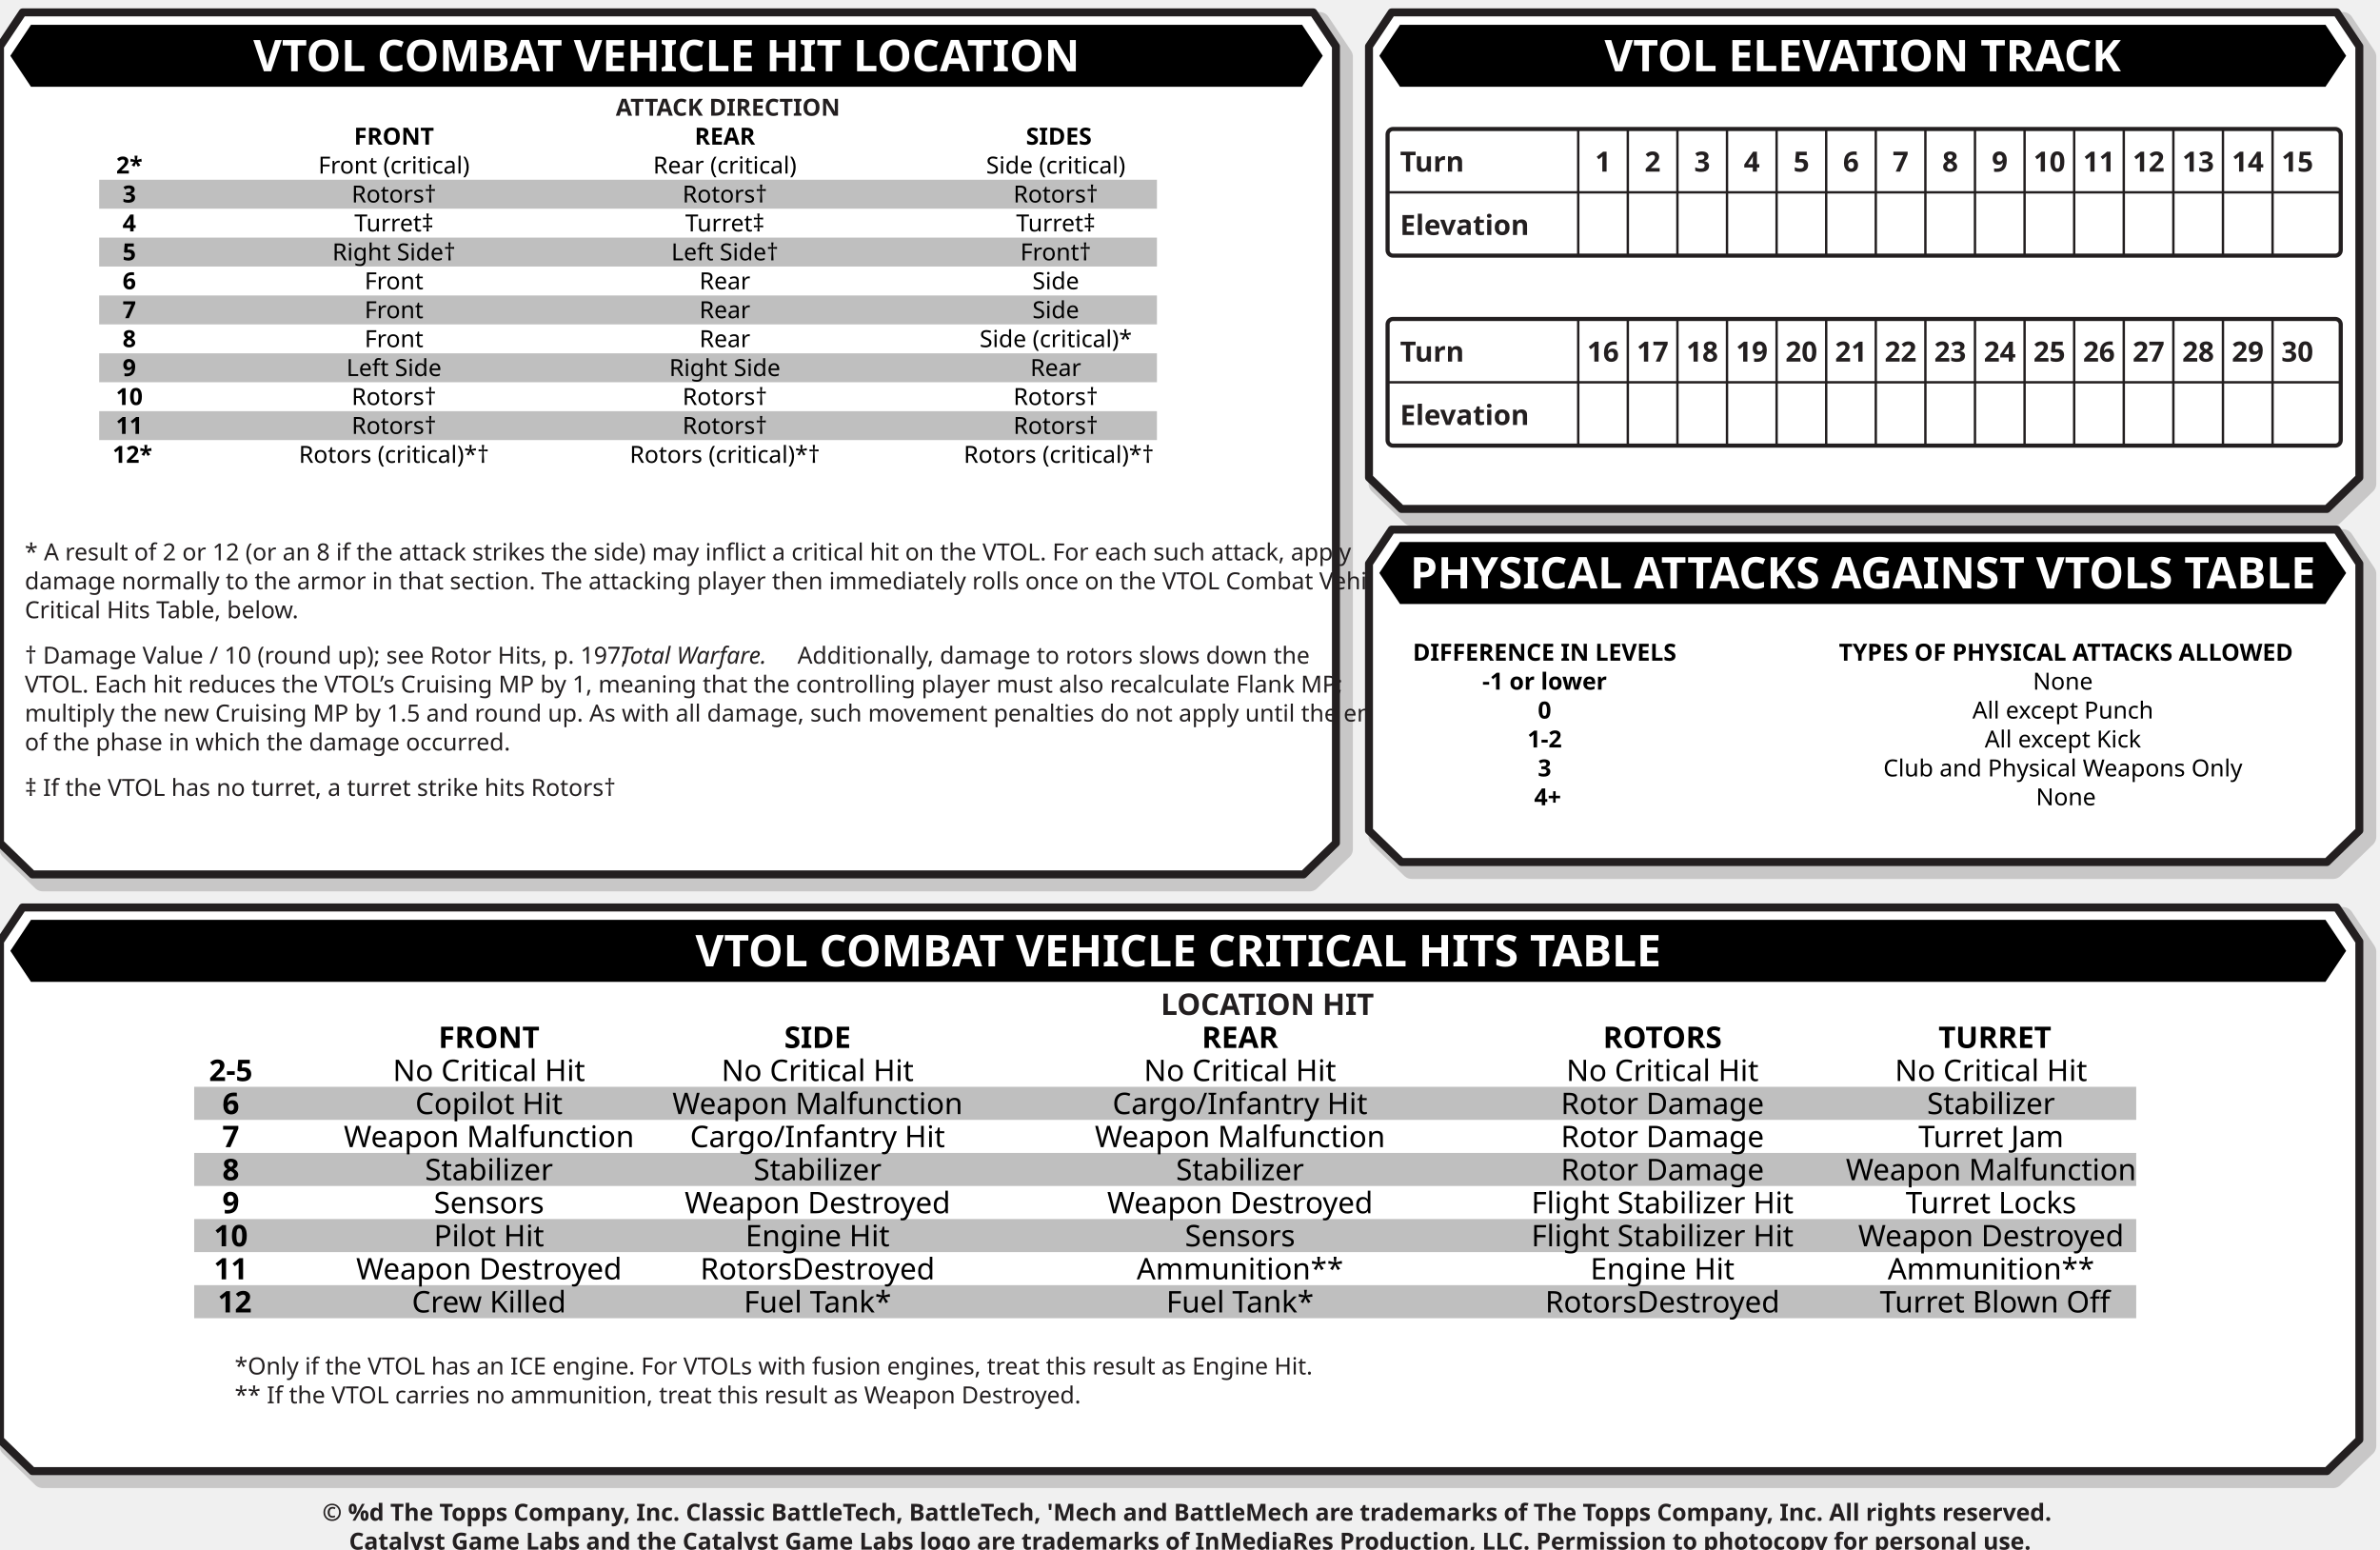
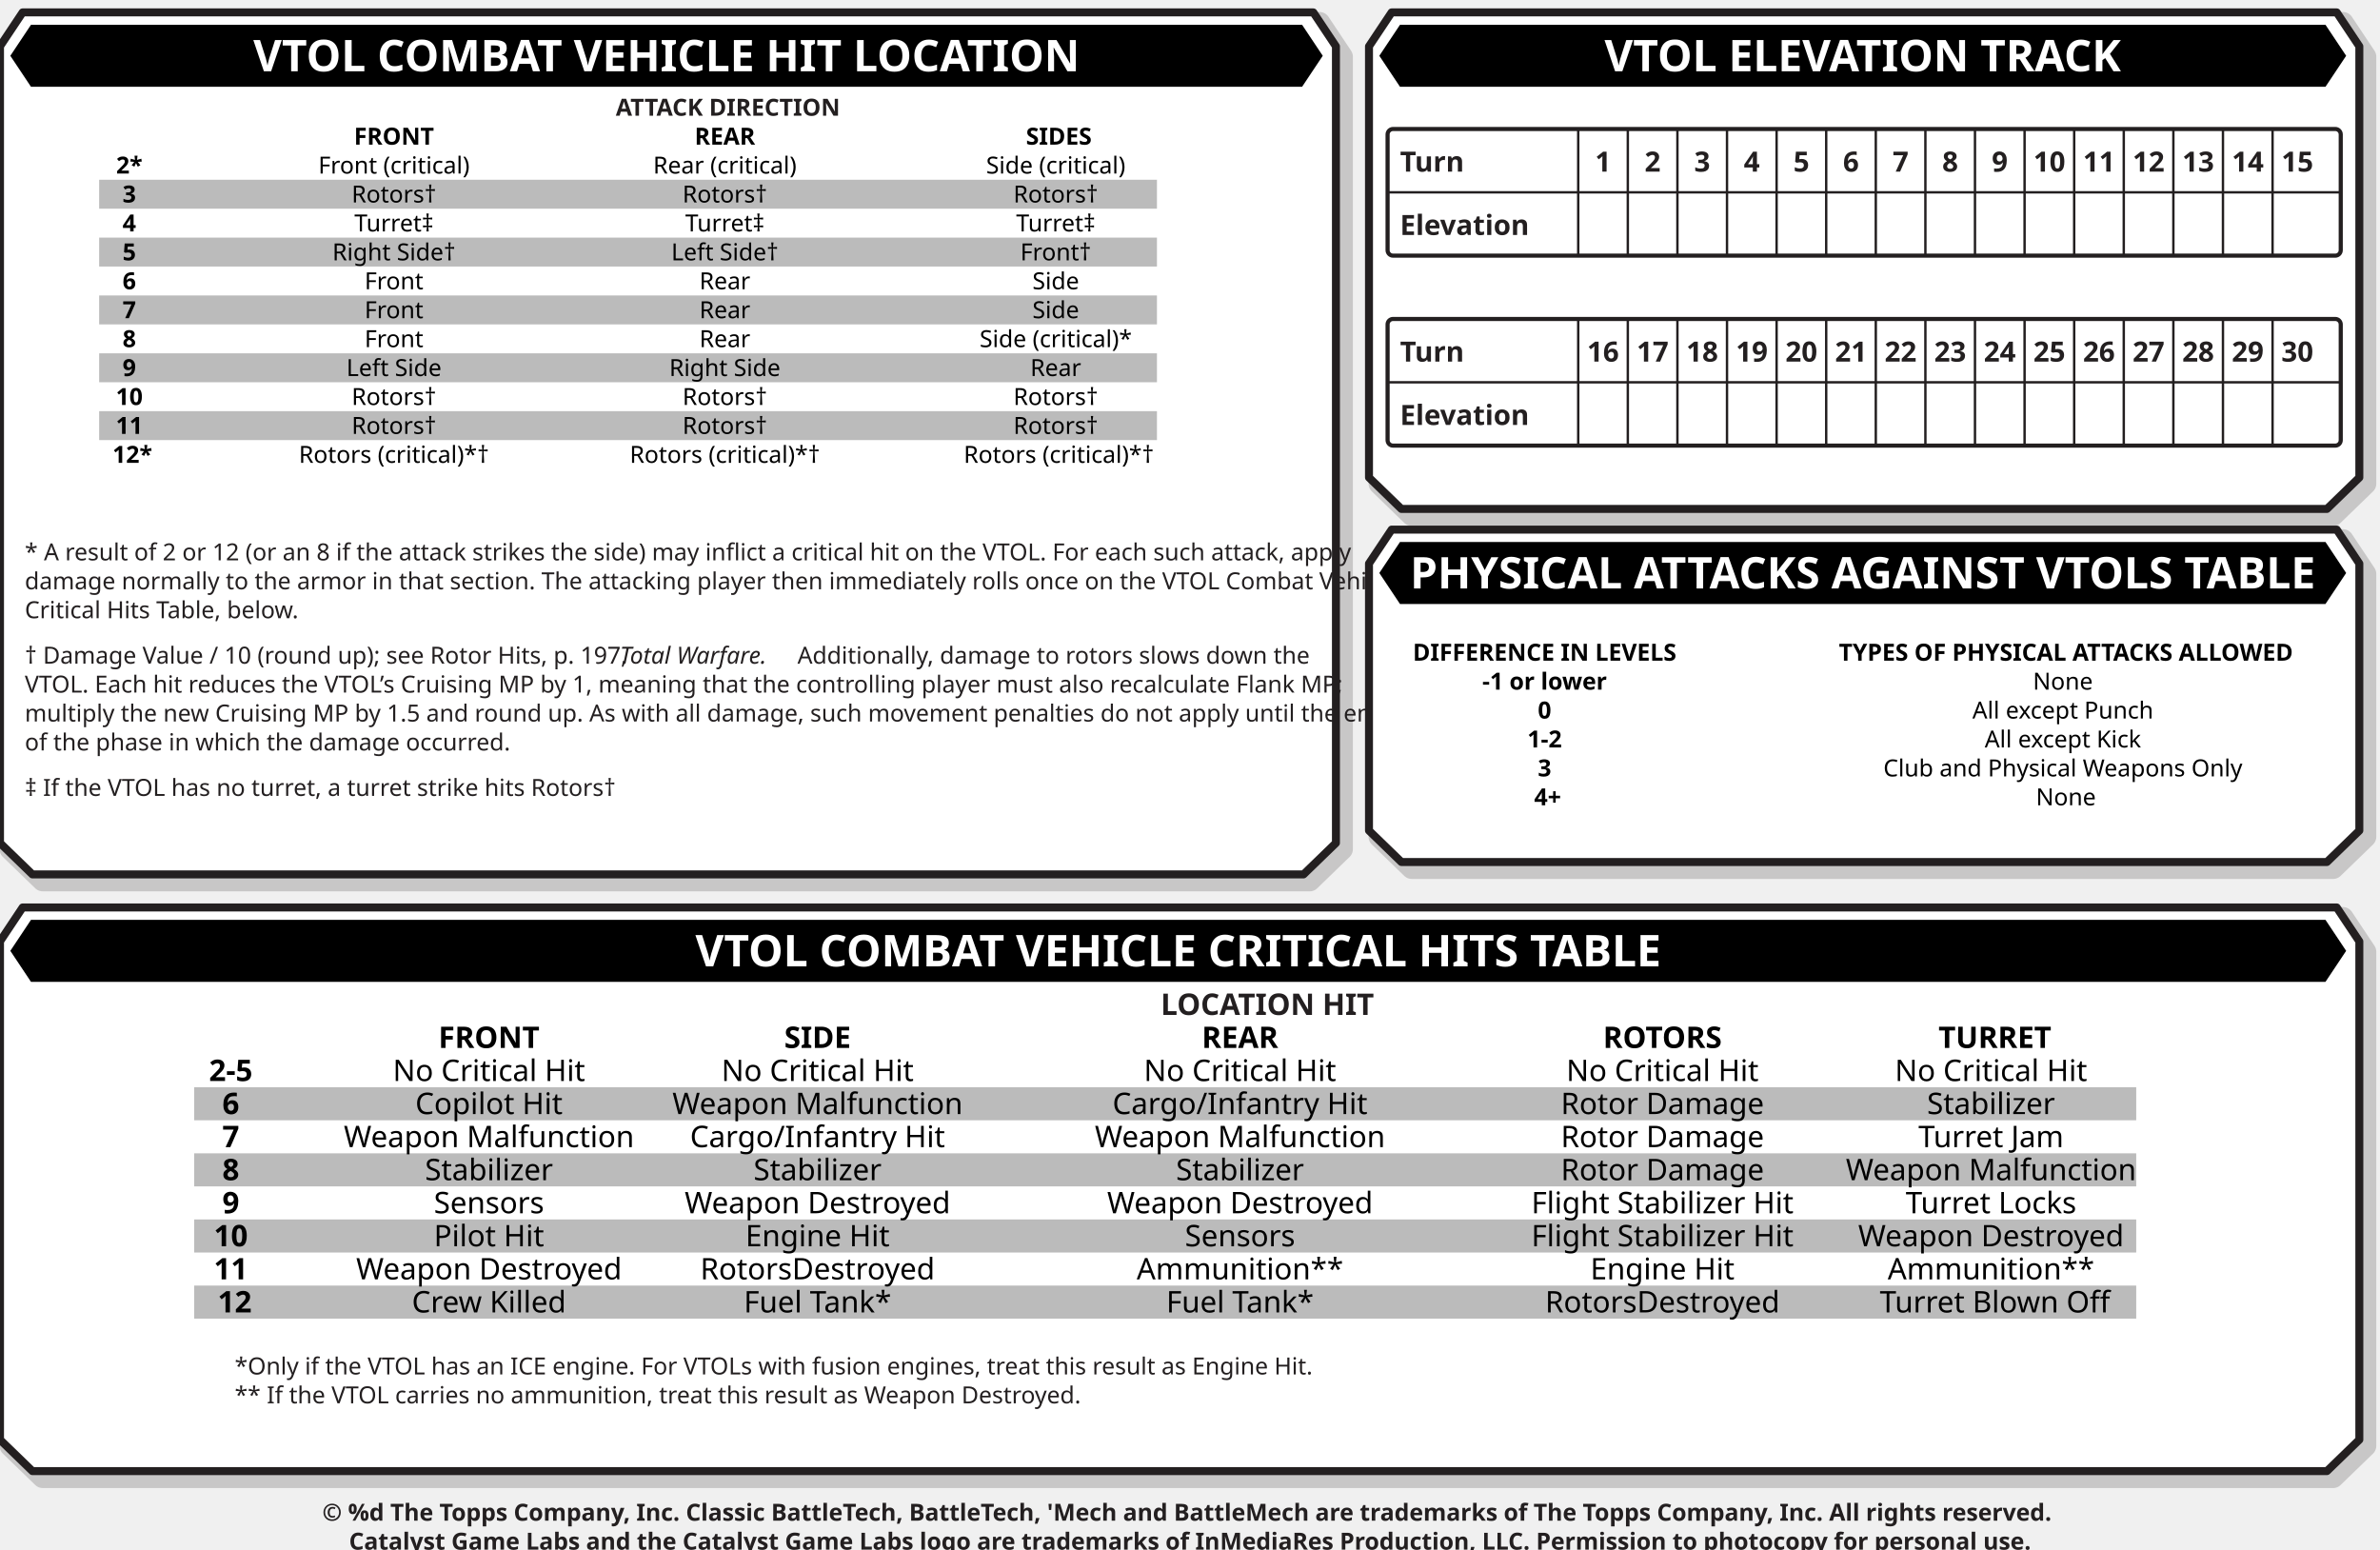
<svg xmlns="http://www.w3.org/2000/svg" contentScriptType="text/ecmascript" width="576.0" zoomAndPan="magnify" contentStyleType="text/css" height="375.0" preserveAspectRatio="xMidYMid meet" version="1.0" id="svg171">
  <defs id="defs171" />
  <g style="mml-color-elements:" id="rs_template">
    <text font-size="5.7px" transform="translate (288.0 375.0)" fill="#231f20" text-anchor="middle" font-family="Eurostile" id="footer" font-weight="bold">
      <tspan lengthAdjust="spacingAndGlyphs" x="0.0" id="tspanCopyright" y="-7.000" textLength="547.200">© %d The Topps Company, Inc. Classic BattleTech, BattleTech, 'Mech and BattleMech are trademarks of The Topps Company, Inc. All rights reserved.</tspan>
      <tspan lengthAdjust="spacingAndGlyphs" x="0.0" y="0" textLength="518.400" id="tspan1">Catalyst Game Labs and the Catalyst Game Labs logo are trademarks of InMediaRes Production, LLC. Permission to photocopy for personal use.</tspan>
    </text>
    <g transform="translate (0.000 3.000)" id="g62">
      <g id="g4">
        <path fill="#ffffff" d="M 2.5,10.714 L 7.975,2.500 L 319.345,2.500 l 5.475,8.214 L 324.820,202.500 l -7.845,7.600 L 10.345,210.100 l -7.845,-7.600 Z" stroke-width="5.2" stroke-linejoin="round" stroke="#c8c7c7" id="path1" />
        <path fill="#ffffff" d="M 0.0,8.214 L 5.475,0.000 L 317.845,0.000 l 5.475,8.214 L 323.320,201.000 l -7.845,7.600 L 7.845,208.600 l -7.845,-7.600 Z" stroke-width="1.932" stroke-linejoin="round" stroke="#231f20" id="path2" />
        <g transform="translate (2.5,3.0)" id="g3">
          <path fill="#000000" d="M 0,7.500 l 4.999,-7.500 h 307.630 l 4.999,7.500 l -4.999,7.500 h -307.630 Z" id="path3" />
          <text x="158.814" y="11.250" fill="#ffffff" text-anchor="middle" style="font-family:Eurostile;font-size:10.600px;font-weight:bold;font-style:normal" textLength="180.295" lengthAdjust="spacingAndGlyphs" id="text3">VTOL COMBAT VEHICLE HIT LOCATION</text>
        </g>
+       </g>
+       <g id="shade1" style="fill:#bbbbbb" class="tableshading" transform="translate(0,-3)">
+         <rect id="rect155" width="256" height="7" x="24" y="43.5" />
+         <rect id="rect156" width="256" height="7" x="24" y="57.5" />
+         <rect id="rect157" width="256" height="7" x="24" y="71.5" />
+         <rect id="rect158" width="256" height="7" x="24" y="85.5" />
+         <rect id="rect159" width="256" height="7" x="24" y="99.5" />
      </g>
      <text fill="#231f20" x="176.176" y="25.000" style="font-family:Eurostile;font-size:5.700px;font-weight:bold;font-style:normal" text-anchor="middle" id="text4">ATTACK DIRECTION</text>
      <g transform="translate (0.000 32.000)" id="g50">
        <text text-anchor="middle" style="font-family:Eurostile;font-size:5.700px;font-weight:bold;font-style:normal" id="text6">
          <tspan x="96.096" y="0.000" id="tspan4">FRONT</tspan>
          <tspan x="176.176" y="0.000" id="tspan5">REAR</tspan>
          <tspan x="256.256" y="0.000" id="tspan6">SIDES</tspan>
        </text>
        <text text-anchor="middle" style="font-family:Eurostile;font-size:5.700px;font-weight:bold;font-style:normal" id="text17">
          <tspan x="32.032" y="7.000" id="tspan7">2*</tspan>
          <tspan x="32.032" y="14.000" id="tspan8">3</tspan>
          <tspan x="32.032" y="21.000" id="tspan9">4</tspan>
          <tspan x="32.032" y="28.000" id="tspan10">5</tspan>
          <tspan x="32.032" y="35.000" id="tspan11">6</tspan>
          <tspan x="32.032" y="42.000" id="tspan12">7</tspan>
          <tspan x="32.032" y="49.000" id="tspan13">8</tspan>
          <tspan x="32.032" y="56.000" id="tspan14">9</tspan>
          <tspan x="32.032" y="63.000" id="tspan15">10</tspan>
          <tspan x="32.032" y="70.000" id="tspan16">11</tspan>
          <tspan x="32.032" y="77.000" id="tspan17">12*</tspan>
        </text>
        <text text-anchor="middle" style="font-family:Eurostile;font-size:5.700px;font-weight:normal;font-style:normal" id="text50">
          <tspan x="96.096" y="7.000" id="tspan18">Front (critical)</tspan>
          <tspan x="176.176" y="7.000" id="tspan19">Rear (critical)</tspan>
          <tspan x="256.256" y="7.000" id="tspan20">Side (critical)</tspan>
          <tspan x="96.096" y="14.000" id="tspan21">Rotors†</tspan>
          <tspan x="176.176" y="14.000" id="tspan22">Rotors†</tspan>
          <tspan x="256.256" y="14.000" id="tspan23">Rotors†</tspan>
          <tspan x="96.096" y="21.000" id="tspan24">Turret‡</tspan>
          <tspan x="176.176" y="21.000" id="tspan25">Turret‡</tspan>
          <tspan x="256.256" y="21.000" id="tspan26">Turret‡</tspan>
          <tspan x="96.096" y="28.000" id="tspan27">Right Side†</tspan>
          <tspan x="176.176" y="28.000" id="tspan28">Left Side†</tspan>
          <tspan x="256.256" y="28.000" id="tspan29">Front†</tspan>
          <tspan x="96.096" y="35.000" id="tspan30">Front</tspan>
          <tspan x="176.176" y="35.000" id="tspan31">Rear</tspan>
          <tspan x="256.256" y="35.000" id="tspan32">Side</tspan>
          <tspan x="96.096" y="42.000" id="tspan33">Front</tspan>
          <tspan x="176.176" y="42.000" id="tspan34">Rear</tspan>
          <tspan x="256.256" y="42.000" id="tspan35">Side</tspan>
          <tspan x="96.096" y="49.000" id="tspan36">Front</tspan>
          <tspan x="176.176" y="49.000" id="tspan37">Rear</tspan>
          <tspan x="256.256" y="49.000" id="tspan38">Side (critical)*</tspan>
          <tspan x="96.096" y="56.000" id="tspan39">Left Side</tspan>
          <tspan x="176.176" y="56.000" id="tspan40">Right Side</tspan>
          <tspan x="256.256" y="56.000" id="tspan41">Rear</tspan>
          <tspan x="96.096" y="63.000" id="tspan42">Rotors†</tspan>
          <tspan x="176.176" y="63.000" id="tspan43">Rotors†</tspan>
          <tspan x="256.256" y="63.000" id="tspan44">Rotors†</tspan>
          <tspan x="96.096" y="70.000" id="tspan45">Rotors†</tspan>
          <tspan x="176.176" y="70.000" id="tspan46">Rotors†</tspan>
          <tspan x="256.256" y="70.000" id="tspan47">Rotors†</tspan>
          <tspan x="96.096" y="77.000" id="tspan48">Rotors (critical)*†</tspan>
          <tspan x="176.176" y="77.000" id="tspan49">Rotors (critical)*†</tspan>
          <tspan x="256.256" y="77.000" id="tspan50">Rotors (critical)*†</tspan>
        </text>
      </g>
      <g transform="translate(0,125.600)" id="g61">
        <text x="6.000" y="7.000" fill="#231f20" text-anchor="start" style="font-family:Eurostile;font-size:5.700px;font-weight:normal;font-style:normal" textLength="311.320" id="text51">* A result of 2 or 12 (or an 8 if the attack strikes the side) may inflict a critical hit on the VTOL. For each such attack, apply</text>
        <text x="6.000" y="14.000" fill="#231f20" text-anchor="start" style="font-family:Eurostile;font-size:5.700px;font-weight:normal;font-style:normal" textLength="311.320" id="text52">damage normally to the armor in that section. The attacking player then immediately rolls once on the VTOL Combat Vehicle</text>
        <text fill="#231f20" x="6.000" y="21.000" style="font-family:Eurostile;font-size:5.700px;font-weight:normal;font-style:normal;mml-field-width:16892.987" text-anchor="start" id="text53">Critical Hits Table, below.</text>
        <g transform="translate (0, 4)" id="g59">
          <text x="6.000" y="28.000" fill="#231f20" text-anchor="start" style="font-family:Eurostile;font-size:5.700px;font-weight:normal;font-style:normal" textLength="143" id="text54">† Damage Value / 10 (round up); see Rotor Hits, p. 197, </text>
          <text x="150" y="28.000" fill="#231f20" text-anchor="start" style="font-family:Eurostile;font-size:5.700px;font-weight:normal;font-style:italic" textLength="38.320" id="text55">Total Warfare.</text>
          <text x="193" y="28.000" fill="#231f20" text-anchor="start" style="font-family:Eurostile;font-size:5.700px;font-weight:normal;font-style:normal" textLength="123.320" id="text56"> Additionally, damage to rotors slows down the</text>
          <text x="6.000" y="35.000" fill="#231f20" text-anchor="start" style="font-family:Eurostile;font-size:5.700px;font-weight:normal;font-style:normal" textLength="311.320" id="text57">VTOL. Each hit reduces the VTOL’s Cruising MP by 1, meaning that the controlling player must also recalculate Flank MP;</text>
          <text x="6.000" y="42.000" fill="#231f20" text-anchor="start" style="font-family:Eurostile;font-size:5.700px;font-weight:normal;font-style:normal" textLength="311.320" id="text58">multiply the new Cruising MP by 1.5 and round up. As with all damage, such movement penalties do not apply until the end</text>
          <text fill="#231f20" x="6.000" y="49.000" style="font-family:Eurostile;font-size:5.700px;font-weight:normal;font-style:normal;mml-field-width:3047847.104" text-anchor="start" id="text59">of the phase in which the damage occurred.</text>
        </g>
        <g transform="translate (0, 8)" id="g60">
          <text x="6.000" y="56.000" fill="#231f20" text-anchor="start" style="font-family:Eurostile;font-size:5.700px;font-weight:normal;font-style:normal" id="text60">‡ If the VTOL has no turret, a turret strike hits Rotors†</text>
        </g>
      </g>
    </g>
    <g transform="translate (331.320 3.000)" id="g99">
      <g id="g65">
        <path fill="#ffffff" d="M 2.5,10.714 L 7.975,2.500 L 235.705,2.500 l 5.475,8.214 L 241.180,114.060 l -7.845,7.600 L 10.345,121.660 l -7.845,-7.600 Z" stroke-width="5.2" stroke-linejoin="round" stroke="#c8c7c7" id="path62" />
        <path fill="#ffffff" d="M 0.0,8.214 L 5.475,0.000 L 234.205,0.000 l 5.475,8.214 L 239.680,112.560 l -7.845,7.600 L 7.845,120.160 l -7.845,-7.600 Z" stroke-width="1.932" stroke-linejoin="round" stroke="#231f20" id="path63" />
        <g transform="translate (2.5,3.0)" id="g64">
          <path fill="#000000" d="M 0,7.500 l 4.999,-7.500 h 223.990 l 4.999,7.500 l -4.999,7.500 h -223.990 Z" id="path64" />
          <text x="116.994" y="11.250" fill="#ffffff" text-anchor="middle" style="font-family:Eurostile;font-size:10.600px;font-weight:bold;font-style:normal" textLength="115.026" lengthAdjust="spacingAndGlyphs" id="text64">VTOL ELEVATION TRACK</text>
        </g>
      </g>
      <path fill="none" d="M 4.500,29.531 c 0,-0.726 0.589,-1.315 1.315,-1.315 l 228.050,0 c 0.726,0 1.315,0.589, 1.315,1.315 l 0,28.018 c 0,0.726 -0.589,1.315, -1.315,1.315 l -228.050,0 c -0.726,0 -1.315,-0.589, -1.315,-1.315Z" stroke-width="1.0" stroke-linejoin="round" stroke="#231f20" id="path65" />
      <path fill="none" stroke-width="0.58" d="M 4.500,43.540 h230.680 M 50.636,28.216 v30.648  M 62.639,28.216 v30.648  M 74.642,28.216 v30.648  M 86.645,28.216 v30.648  M 98.648,28.216 v30.648  M 110.651,28.216 v30.648  M 122.654,28.216 v30.648  M 134.657,28.216 v30.648  M 146.659,28.216 v30.648  M 158.662,28.216 v30.648  M 170.665,28.216 v30.648  M 182.668,28.216 v30.648  M 194.671,28.216 v30.648  M 206.674,28.216 v30.648  M 218.677,28.216 v30.648" stroke-linecap="round" stroke-linejoin="miter" stroke="#231f20" id="path66" />
      <text fill="#231f20" x="7.500" y="38.540" style="font-family:Eurostile;font-size:6.760px;font-weight:bold;font-style:normal" text-anchor="start" id="text66">Turn</text>
      <text fill="#231f20" x="7.500" y="53.864" style="font-family:Eurostile;font-size:6.760px;font-weight:bold;font-style:normal" text-anchor="start" id="text67">Elevation</text>
      <text fill="#231f20" x="56.637" y="38.540" style="font-family:Eurostile;font-size:6.760px;font-weight:bold;font-style:normal" text-anchor="middle" id="text68">1</text>
      <text fill="#231f20" x="68.640" y="38.540" style="font-family:Eurostile;font-size:6.760px;font-weight:bold;font-style:normal" text-anchor="middle" id="text69">2</text>
      <text fill="#231f20" x="80.643" y="38.540" style="font-family:Eurostile;font-size:6.760px;font-weight:bold;font-style:normal" text-anchor="middle" id="text70">3</text>
      <text fill="#231f20" x="92.646" y="38.540" style="font-family:Eurostile;font-size:6.760px;font-weight:bold;font-style:normal" text-anchor="middle" id="text71">4</text>
      <text fill="#231f20" x="104.649" y="38.540" style="font-family:Eurostile;font-size:6.760px;font-weight:bold;font-style:normal" text-anchor="middle" id="text72">5</text>
      <text fill="#231f20" x="116.652" y="38.540" style="font-family:Eurostile;font-size:6.760px;font-weight:bold;font-style:normal" text-anchor="middle" id="text73">6</text>
      <text fill="#231f20" x="128.655" y="38.540" style="font-family:Eurostile;font-size:6.760px;font-weight:bold;font-style:normal" text-anchor="middle" id="text74">7</text>
      <text fill="#231f20" x="140.658" y="38.540" style="font-family:Eurostile;font-size:6.760px;font-weight:bold;font-style:normal" text-anchor="middle" id="text75">8</text>
      <text fill="#231f20" x="152.661" y="38.540" style="font-family:Eurostile;font-size:6.760px;font-weight:bold;font-style:normal" text-anchor="middle" id="text76">9</text>
      <text fill="#231f20" x="164.664" y="38.540" style="font-family:Eurostile;font-size:6.760px;font-weight:bold;font-style:normal" text-anchor="middle" id="text77">10</text>
      <text fill="#231f20" x="176.667" y="38.540" style="font-family:Eurostile;font-size:6.760px;font-weight:bold;font-style:normal" text-anchor="middle" id="text78">11</text>
      <text fill="#231f20" x="188.670" y="38.540" style="font-family:Eurostile;font-size:6.760px;font-weight:bold;font-style:normal" text-anchor="middle" id="text79">12</text>
      <text fill="#231f20" x="200.673" y="38.540" style="font-family:Eurostile;font-size:6.760px;font-weight:bold;font-style:normal" text-anchor="middle" id="text80">13</text>
      <text fill="#231f20" x="212.676" y="38.540" style="font-family:Eurostile;font-size:6.760px;font-weight:bold;font-style:normal" text-anchor="middle" id="text81">14</text>
      <text fill="#231f20" x="224.679" y="38.540" style="font-family:Eurostile;font-size:6.760px;font-weight:bold;font-style:normal" text-anchor="middle" id="text82">15</text>
      <path fill="none" d="M 4.500,75.503 c 0,-0.726 0.589,-1.315 1.315,-1.315 l 228.050,0 c 0.726,0 1.315,0.589, 1.315,1.315 l 0,28.018 c 0,0.726 -0.589,1.315, -1.315,1.315 l -228.050,0 c -0.726,0 -1.315,-0.589, -1.315,-1.315Z" stroke-width="1.0" stroke-linejoin="round" stroke="#231f20" id="path82" />
      <path fill="none" stroke-width="0.58" d="M 4.500,89.512 h230.680 M 50.636,74.188 v30.648  M 62.639,74.188 v30.648  M 74.642,74.188 v30.648  M 86.645,74.188 v30.648  M 98.648,74.188 v30.648  M 110.651,74.188 v30.648  M 122.654,74.188 v30.648  M 134.657,74.188 v30.648  M 146.659,74.188 v30.648  M 158.662,74.188 v30.648  M 170.665,74.188 v30.648  M 182.668,74.188 v30.648  M 194.671,74.188 v30.648  M 206.674,74.188 v30.648  M 218.677,74.188 v30.648" stroke-linecap="round" stroke-linejoin="miter" stroke="#231f20" id="path83" />
      <text fill="#231f20" x="7.500" y="84.512" style="font-family:Eurostile;font-size:6.760px;font-weight:bold;font-style:normal" text-anchor="start" id="text83">Turn</text>
      <text fill="#231f20" x="7.500" y="99.836" style="font-family:Eurostile;font-size:6.760px;font-weight:bold;font-style:normal" text-anchor="start" id="text84">Elevation</text>
      <text fill="#231f20" x="56.637" y="84.512" style="font-family:Eurostile;font-size:6.760px;font-weight:bold;font-style:normal" text-anchor="middle" id="text85">16</text>
      <text fill="#231f20" x="68.640" y="84.512" style="font-family:Eurostile;font-size:6.760px;font-weight:bold;font-style:normal" text-anchor="middle" id="text86">17</text>
      <text fill="#231f20" x="80.643" y="84.512" style="font-family:Eurostile;font-size:6.760px;font-weight:bold;font-style:normal" text-anchor="middle" id="text87">18</text>
      <text fill="#231f20" x="92.646" y="84.512" style="font-family:Eurostile;font-size:6.760px;font-weight:bold;font-style:normal" text-anchor="middle" id="text88">19</text>
      <text fill="#231f20" x="104.649" y="84.512" style="font-family:Eurostile;font-size:6.760px;font-weight:bold;font-style:normal" text-anchor="middle" id="text89">20</text>
      <text fill="#231f20" x="116.652" y="84.512" style="font-family:Eurostile;font-size:6.760px;font-weight:bold;font-style:normal" text-anchor="middle" id="text90">21</text>
      <text fill="#231f20" x="128.655" y="84.512" style="font-family:Eurostile;font-size:6.760px;font-weight:bold;font-style:normal" text-anchor="middle" id="text91">22</text>
      <text fill="#231f20" x="140.658" y="84.512" style="font-family:Eurostile;font-size:6.760px;font-weight:bold;font-style:normal" text-anchor="middle" id="text92">23</text>
      <text fill="#231f20" x="152.661" y="84.512" style="font-family:Eurostile;font-size:6.760px;font-weight:bold;font-style:normal" text-anchor="middle" id="text93">24</text>
      <text fill="#231f20" x="164.664" y="84.512" style="font-family:Eurostile;font-size:6.760px;font-weight:bold;font-style:normal" text-anchor="middle" id="text94">25</text>
      <text fill="#231f20" x="176.667" y="84.512" style="font-family:Eurostile;font-size:6.760px;font-weight:bold;font-style:normal" text-anchor="middle" id="text95">26</text>
      <text fill="#231f20" x="188.670" y="84.512" style="font-family:Eurostile;font-size:6.760px;font-weight:bold;font-style:normal" text-anchor="middle" id="text96">27</text>
      <text fill="#231f20" x="200.673" y="84.512" style="font-family:Eurostile;font-size:6.760px;font-weight:bold;font-style:normal" text-anchor="middle" id="text97">28</text>
      <text fill="#231f20" x="212.676" y="84.512" style="font-family:Eurostile;font-size:6.760px;font-weight:bold;font-style:normal" text-anchor="middle" id="text98">29</text>
      <text fill="#231f20" x="224.679" y="84.512" style="font-family:Eurostile;font-size:6.760px;font-weight:bold;font-style:normal" text-anchor="middle" id="text99">30</text>
    </g>
    <g transform="translate (331.320 128.160)" id="g114">
      <g id="g102">
        <path fill="#ffffff" d="M 2.5,10.714 L 7.975,2.500 L 235.705,2.500 l 5.475,8.214 L 241.180,74.340 l -7.845,7.600 L 10.345,81.940 l -7.845,-7.600 Z" stroke-width="5.2" stroke-linejoin="round" stroke="#c8c7c7" id="path99" />
        <path fill="#ffffff" d="M 0.0,8.214 L 5.475,0.000 L 234.205,0.000 l 5.475,8.214 L 239.680,72.840 l -7.845,7.600 L 7.845,80.440 l -7.845,-7.600 Z" stroke-width="1.932" stroke-linejoin="round" stroke="#231f20" id="path100" />
        <g transform="translate (2.5,3.0)" id="g101">
          <path fill="#000000" d="M 0,7.500 l 4.999,-7.500 h 223.990 l 4.999,7.500 l -4.999,7.500 h -223.990 Z" id="path101" />
          <text x="116.994" y="11.250" fill="#ffffff" text-anchor="middle" style="font-family:Eurostile;font-size:10.600px;font-weight:bold;font-style:normal" textLength="203.386" lengthAdjust="spacingAndGlyphs" id="text101">PHYSICAL ATTACKS AGAINST VTOLS TABLE</text>
        </g>
      </g>
      <g transform="translate (3.000 31.720)" id="g113">
        <text text-anchor="middle" style="font-family:Eurostile;font-size:5.700px;font-weight:bold;font-style:normal" id="text102">
          <tspan x="165.676" y="0.000" id="tspan102">TYPES OF PHYSICAL ATTACKS ALLOWED</tspan>
        </text>
        <text text-anchor="middle" style="font-family:Eurostile;font-size:5.700px;font-weight:bold;font-style:normal" id="text108">
          <tspan x="40.236" y="0.000" id="tspan103">DIFFERENCE IN LEVELS</tspan>
          <tspan x="40.236" y="7.000" id="tspan104">-1 or lower</tspan>
          <tspan x="40.236" y="14.000" id="tspan105">0</tspan>
          <tspan x="40.236" y="21.000" id="tspan106">1-2</tspan>
          <tspan x="40.236" y="28.000" id="tspan107">3</tspan>
          <tspan x="40.236" y="35.000" id="tspan108">4+</tspan>
        </text>
        <text text-anchor="middle" style="font-family:Eurostile;font-size:5.700px;font-weight:normal;font-style:normal" id="text113">
          <tspan x="165.676" y="7.000" id="tspan109">None</tspan>
          <tspan x="165.676" y="14.000" id="tspan110">All except Punch</tspan>
          <tspan x="165.676" y="21.000" id="tspan111">All except Kick</tspan>
          <tspan x="165.676" y="28.000" id="tspan112">Club and Physical Weapons Only</tspan>
          <tspan x="165.676" y="35.000" id="tspan113">None</tspan>
        </text>
      </g>
    </g>
    <g transform="translate (0.000 219.600)" id="g171">
      <g id="g117">
        <path fill="#ffffff" d="M 2.5,10.714 L 7.975,2.500 L 567.025,2.500 l 5.475,8.214 L 572.500,130.300 l -7.845,7.600 L 10.345,137.900 l -7.845,-7.600 Z" stroke-width="5.2" stroke-linejoin="round" stroke="#c8c7c7" id="path114" />
        <path fill="#ffffff" d="M 0.0,8.214 L 5.475,0.000 L 565.525,0.000 l 5.475,8.214 L 571.000,128.800 l -7.845,7.600 L 7.845,136.400 l -7.845,-7.600 Z" stroke-width="1.932" stroke-linejoin="round" stroke="#231f20" id="path115" />
        <g transform="translate (2.5,3.0)" id="g116">
          <path fill="#000000" d="M 0,7.500 l 4.999,-7.500 h 555.310 l 4.999,7.500 l -4.999,7.500 h -555.310 Z" id="path116" />
          <text x="282.654" y="11.250" fill="#ffffff" text-anchor="middle" style="font-family:Eurostile;font-size:10.600px;font-weight:bold;font-style:normal" textLength="213.815" lengthAdjust="spacingAndGlyphs" id="text116">VTOL COMBAT VEHICLE CRITICAL HITS TABLE</text>
        </g>
+       </g>
+       <g id="shade2" class="tableshading" style="fill:#bbbbbb" transform="translate(0,-219.5)">
+         <rect id="rect160" width="470" height="8" x="47" y="263" />
+         <rect id="rect161" width="470" height="8" x="47" y="279" />
+         <rect id="rect162" width="470" height="8" x="47" y="295" />
+         <rect id="rect163" width="470" height="8" x="47" y="311" />
      </g>
      <text fill="#231f20" x="306.720" y="26.000" style="font-family:Eurostile;font-size:7.200px;font-weight:bold;font-style:normal" text-anchor="middle" id="text117">LOCATION HIT</text>
      <g transform="translate (0.000 34.000)" id="g169">
        <text text-anchor="middle" style="font-family:Eurostile;font-size:7.200px;font-weight:bold;font-style:normal" id="text121">
          <tspan x="119.280" y="0.000" id="tspan117">FRONT</tspan>
          <tspan x="198.800" y="0.000" id="tspan118">SIDE</tspan>
          <tspan x="301.040" y="0.000" id="tspan119">REAR</tspan>
          <tspan x="403.280" y="0.000" id="tspan120">ROTORS</tspan>
          <tspan x="482.800" y="0.000" id="tspan121">TURRET</tspan>
        </text>
        <text text-anchor="middle" style="font-family:Eurostile;font-size:7.200px;font-weight:bold;font-style:normal" id="text129">
          <tspan x="56.800" y="8.000" id="tspan122">2-5</tspan>
          <tspan x="56.800" y="16.000" id="tspan123">6</tspan>
          <tspan x="56.800" y="24.000" id="tspan124">7</tspan>
          <tspan x="56.800" y="32.000" id="tspan125">8</tspan>
          <tspan x="56.800" y="40.000" id="tspan126">9</tspan>
          <tspan x="56.800" y="48.000" id="tspan127">10</tspan>
          <tspan x="56.800" y="56.000" id="tspan128">11</tspan>
          <tspan x="56.800" y="64.000" id="tspan129">12</tspan>
        </text>
        <text text-anchor="middle" style="font-family:Eurostile;font-size:7.200px;font-weight:normal;font-style:normal" id="text169">
          <tspan x="119.280" y="8.000" id="tspan130">No Critical Hit</tspan>
          <tspan x="198.800" y="8.000" id="tspan131">No Critical Hit</tspan>
          <tspan x="301.040" y="8.000" id="tspan132">No Critical Hit</tspan>
          <tspan x="403.280" y="8.000" id="tspan133">No Critical Hit</tspan>
          <tspan x="482.800" y="8.000" id="tspan134">No Critical Hit</tspan>
          <tspan x="119.280" y="16.000" id="tspan135">Copilot Hit</tspan>
          <tspan x="198.800" y="16.000" id="tspan136">Weapon Malfunction</tspan>
          <tspan x="301.040" y="16.000" id="tspan137">Cargo/Infantry Hit</tspan>
          <tspan x="403.280" y="16.000" id="tspan138">Rotor Damage</tspan>
          <tspan x="482.800" y="16.000" id="tspan139">Stabilizer</tspan>
          <tspan x="119.280" y="24.000" id="tspan140">Weapon Malfunction</tspan>
          <tspan x="198.800" y="24.000" id="tspan141">Cargo/Infantry Hit</tspan>
          <tspan x="301.040" y="24.000" id="tspan142">Weapon Malfunction</tspan>
          <tspan x="403.280" y="24.000" id="tspan143">Rotor Damage</tspan>
          <tspan x="482.800" y="24.000" id="tspan144">Turret Jam</tspan>
          <tspan x="119.280" y="32.000" id="tspan145">Stabilizer</tspan>
          <tspan x="198.800" y="32.000" id="tspan146">Stabilizer</tspan>
          <tspan x="301.040" y="32.000" id="tspan147">Stabilizer</tspan>
          <tspan x="403.280" y="32.000" id="tspan148">Rotor Damage</tspan>
          <tspan x="482.800" y="32.000" id="tspan149">Weapon Malfunction</tspan>
          <tspan x="119.280" y="40.000" id="tspan150">Sensors</tspan>
          <tspan x="198.800" y="40.000" id="tspan151">Weapon Destroyed</tspan>
          <tspan x="301.040" y="40.000" id="tspan152">Weapon Destroyed</tspan>
          <tspan x="403.280" y="40.000" id="tspan153">Flight Stabilizer Hit</tspan>
          <tspan x="482.800" y="40.000" id="tspan154">Turret Locks</tspan>
          <tspan x="119.280" y="48.000" id="tspan155">Pilot Hit</tspan>
          <tspan x="198.800" y="48.000" id="tspan156">Engine Hit</tspan>
          <tspan x="301.040" y="48.000" id="tspan157">Sensors</tspan>
          <tspan x="403.280" y="48.000" id="tspan158">Flight Stabilizer Hit</tspan>
          <tspan x="482.800" y="48.000" id="tspan159">Weapon Destroyed</tspan>
          <tspan x="119.280" y="56.000" id="tspan160">Weapon Destroyed</tspan>
          <tspan x="198.800" y="56.000" id="tspan161">RotorsDestroyed</tspan>
          <tspan x="301.040" y="56.000" id="tspan162">Ammunition**</tspan>
          <tspan x="403.280" y="56.000" id="tspan163">Engine Hit</tspan>
          <tspan x="482.800" y="56.000" id="tspan164">Ammunition**</tspan>
          <tspan x="119.280" y="64.000" id="tspan165">Crew Killed</tspan>
          <tspan x="198.800" y="64.000" id="tspan166">Fuel Tank*</tspan>
          <tspan x="301.040" y="64.000" id="tspan167">Fuel Tank*</tspan>
          <tspan x="403.280" y="64.000" id="tspan168">RotorsDestroyed</tspan>
          <tspan x="482.800" y="64.000" id="tspan169">Turret Blown Off</tspan>
        </text>
      </g>
      <text fill="#231f20" x="56.800" y="113.000" style="font-family:Eurostile;font-size:5.700px;font-weight:normal;font-style:normal" text-anchor="start" id="text170">*Only if the VTOL has an ICE engine. For VTOLs with fusion engines, treat this result as Engine Hit.</text>
      <text fill="#231f20" x="56.800" y="120.000" style="font-family:Eurostile;font-size:5.700px;font-weight:normal;font-style:normal" text-anchor="start" id="text171">** If the VTOL carries no ammunition, treat this result as Weapon Destroyed.</text>
    </g>
-     <g id="tableshading" transform="translate(0,0)">
-       <g id="g159">
-         <rect style="opacity:0.25;fill:#000000" id="rect155" width="256" height="7" x="24" y="43.5" />
-         <rect style="opacity:0.25;fill:#000000" id="rect156" width="256" height="7" x="24" y="57.5" />
-         <rect style="opacity:0.25;fill:#000000" id="rect157" width="256" height="7" x="24" y="71.5" />
-         <rect style="opacity:0.25;fill:#000000" id="rect158" width="256" height="7" x="24" y="85.5" />
-         <rect style="opacity:0.25;fill:#000000" id="rect159" width="256" height="7" x="24" y="99.5" />
-       </g>
-       <g id="g160">
-         <rect style="opacity:0.25;fill:#000000" id="rect160" width="470" height="8" x="47" y="263" />
-         <rect style="opacity:0.25;fill:#000000" id="rect161" width="470" height="8" x="47" y="279" />
-         <rect style="opacity:0.25;fill:#000000" id="rect162" width="470" height="8" x="47" y="295" />
-         <rect style="opacity:0.25;fill:#000000" id="rect163" width="470" height="8" x="47" y="311" />
-       </g>
-     </g>
  </g>
</svg>
